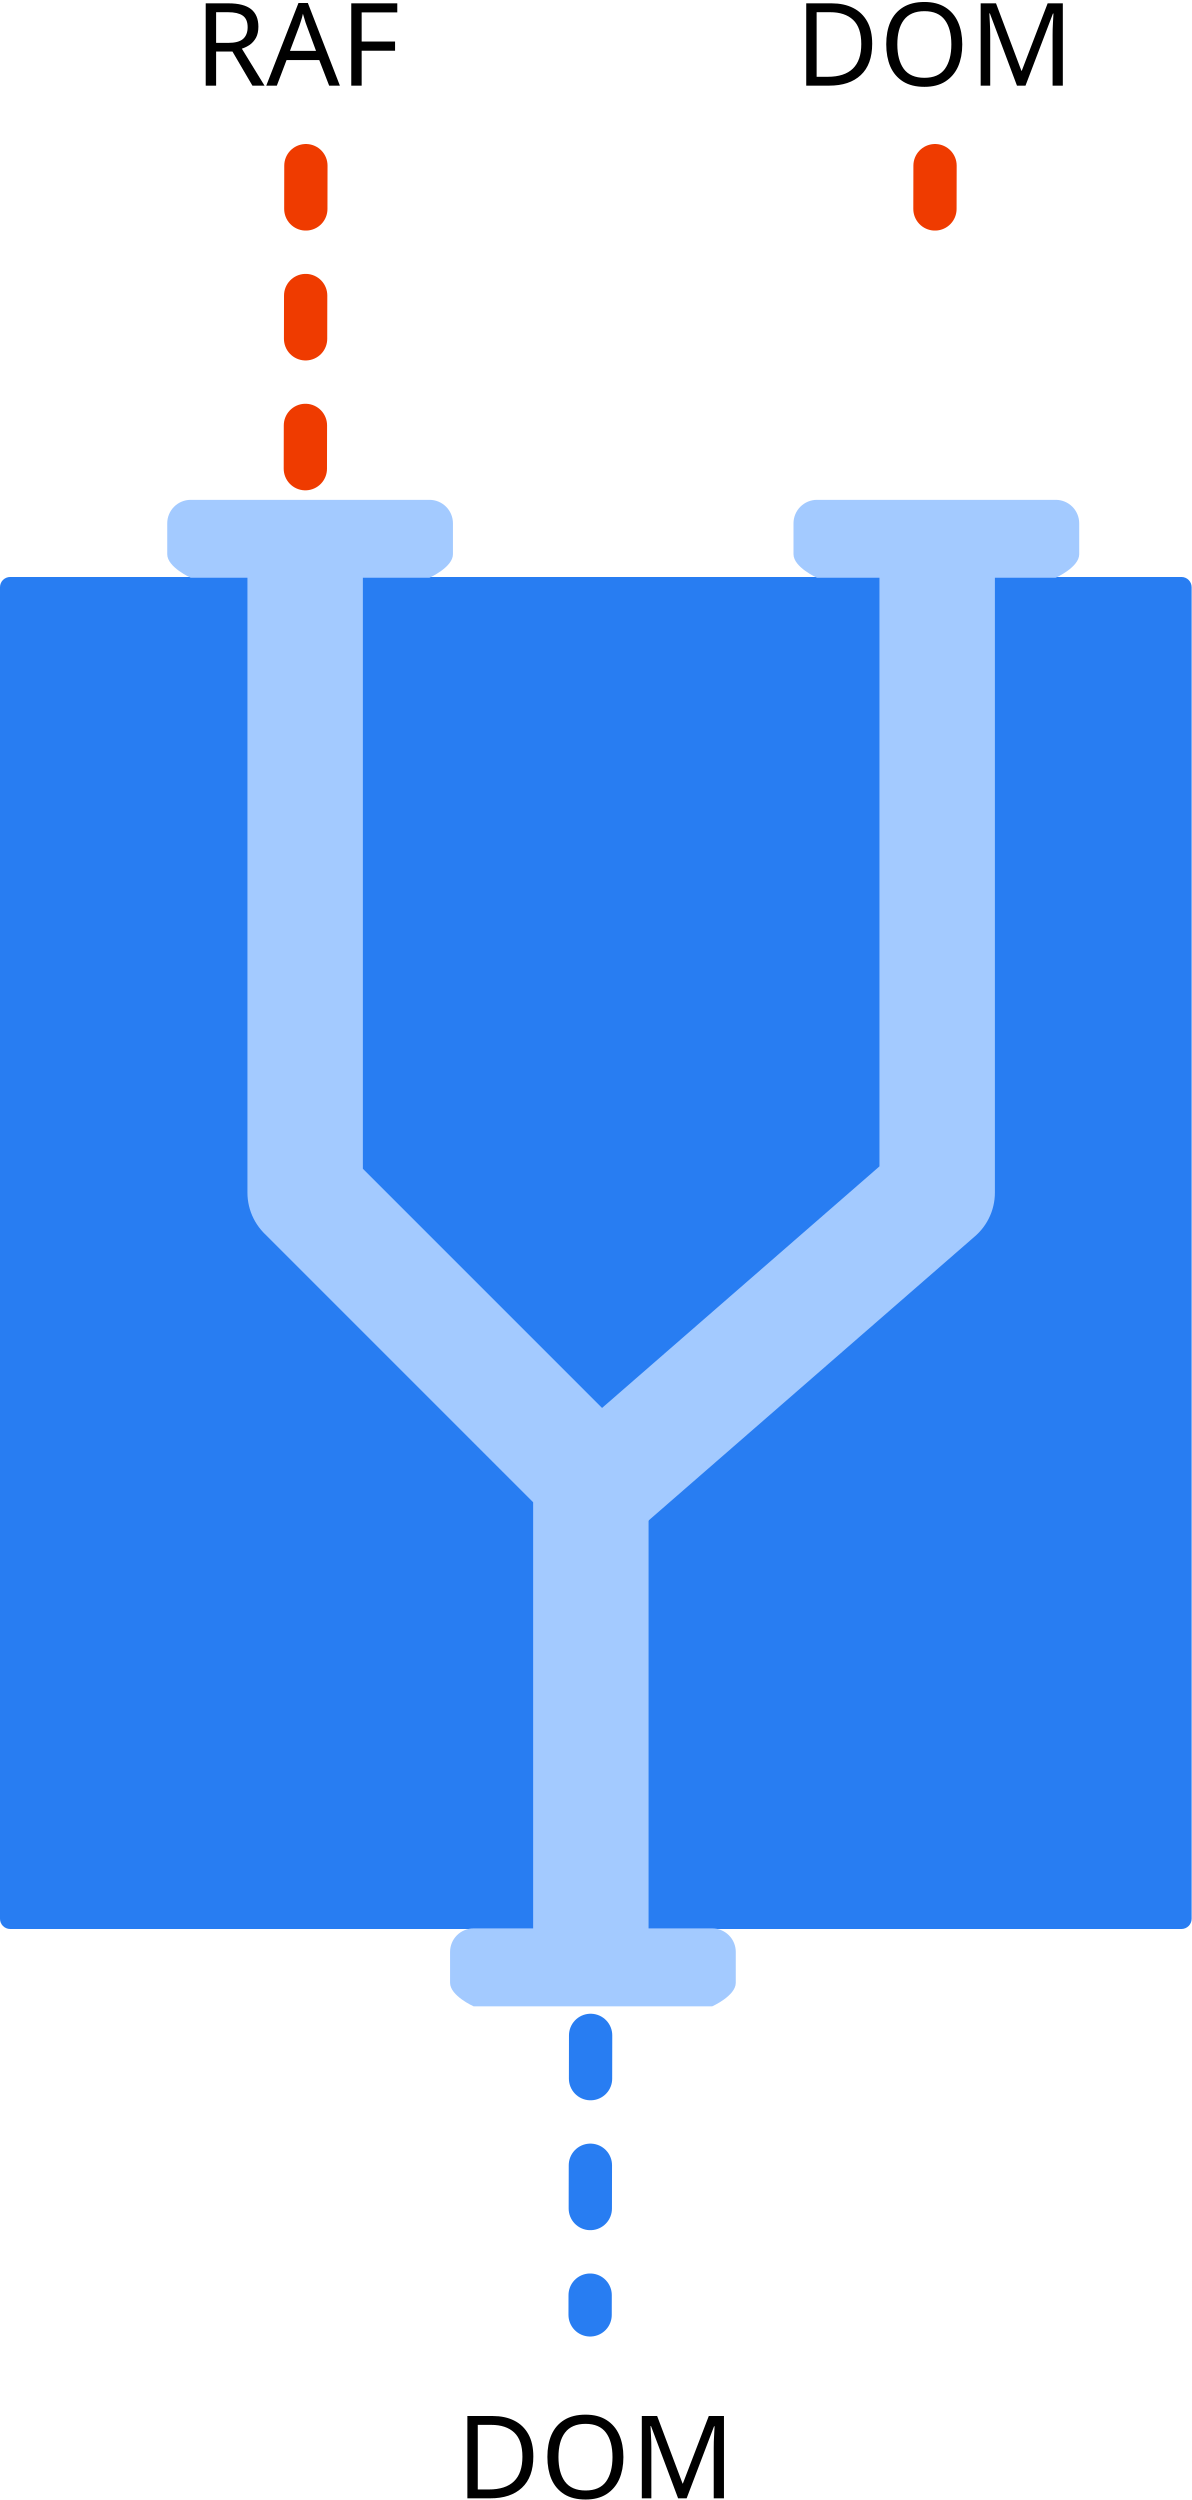
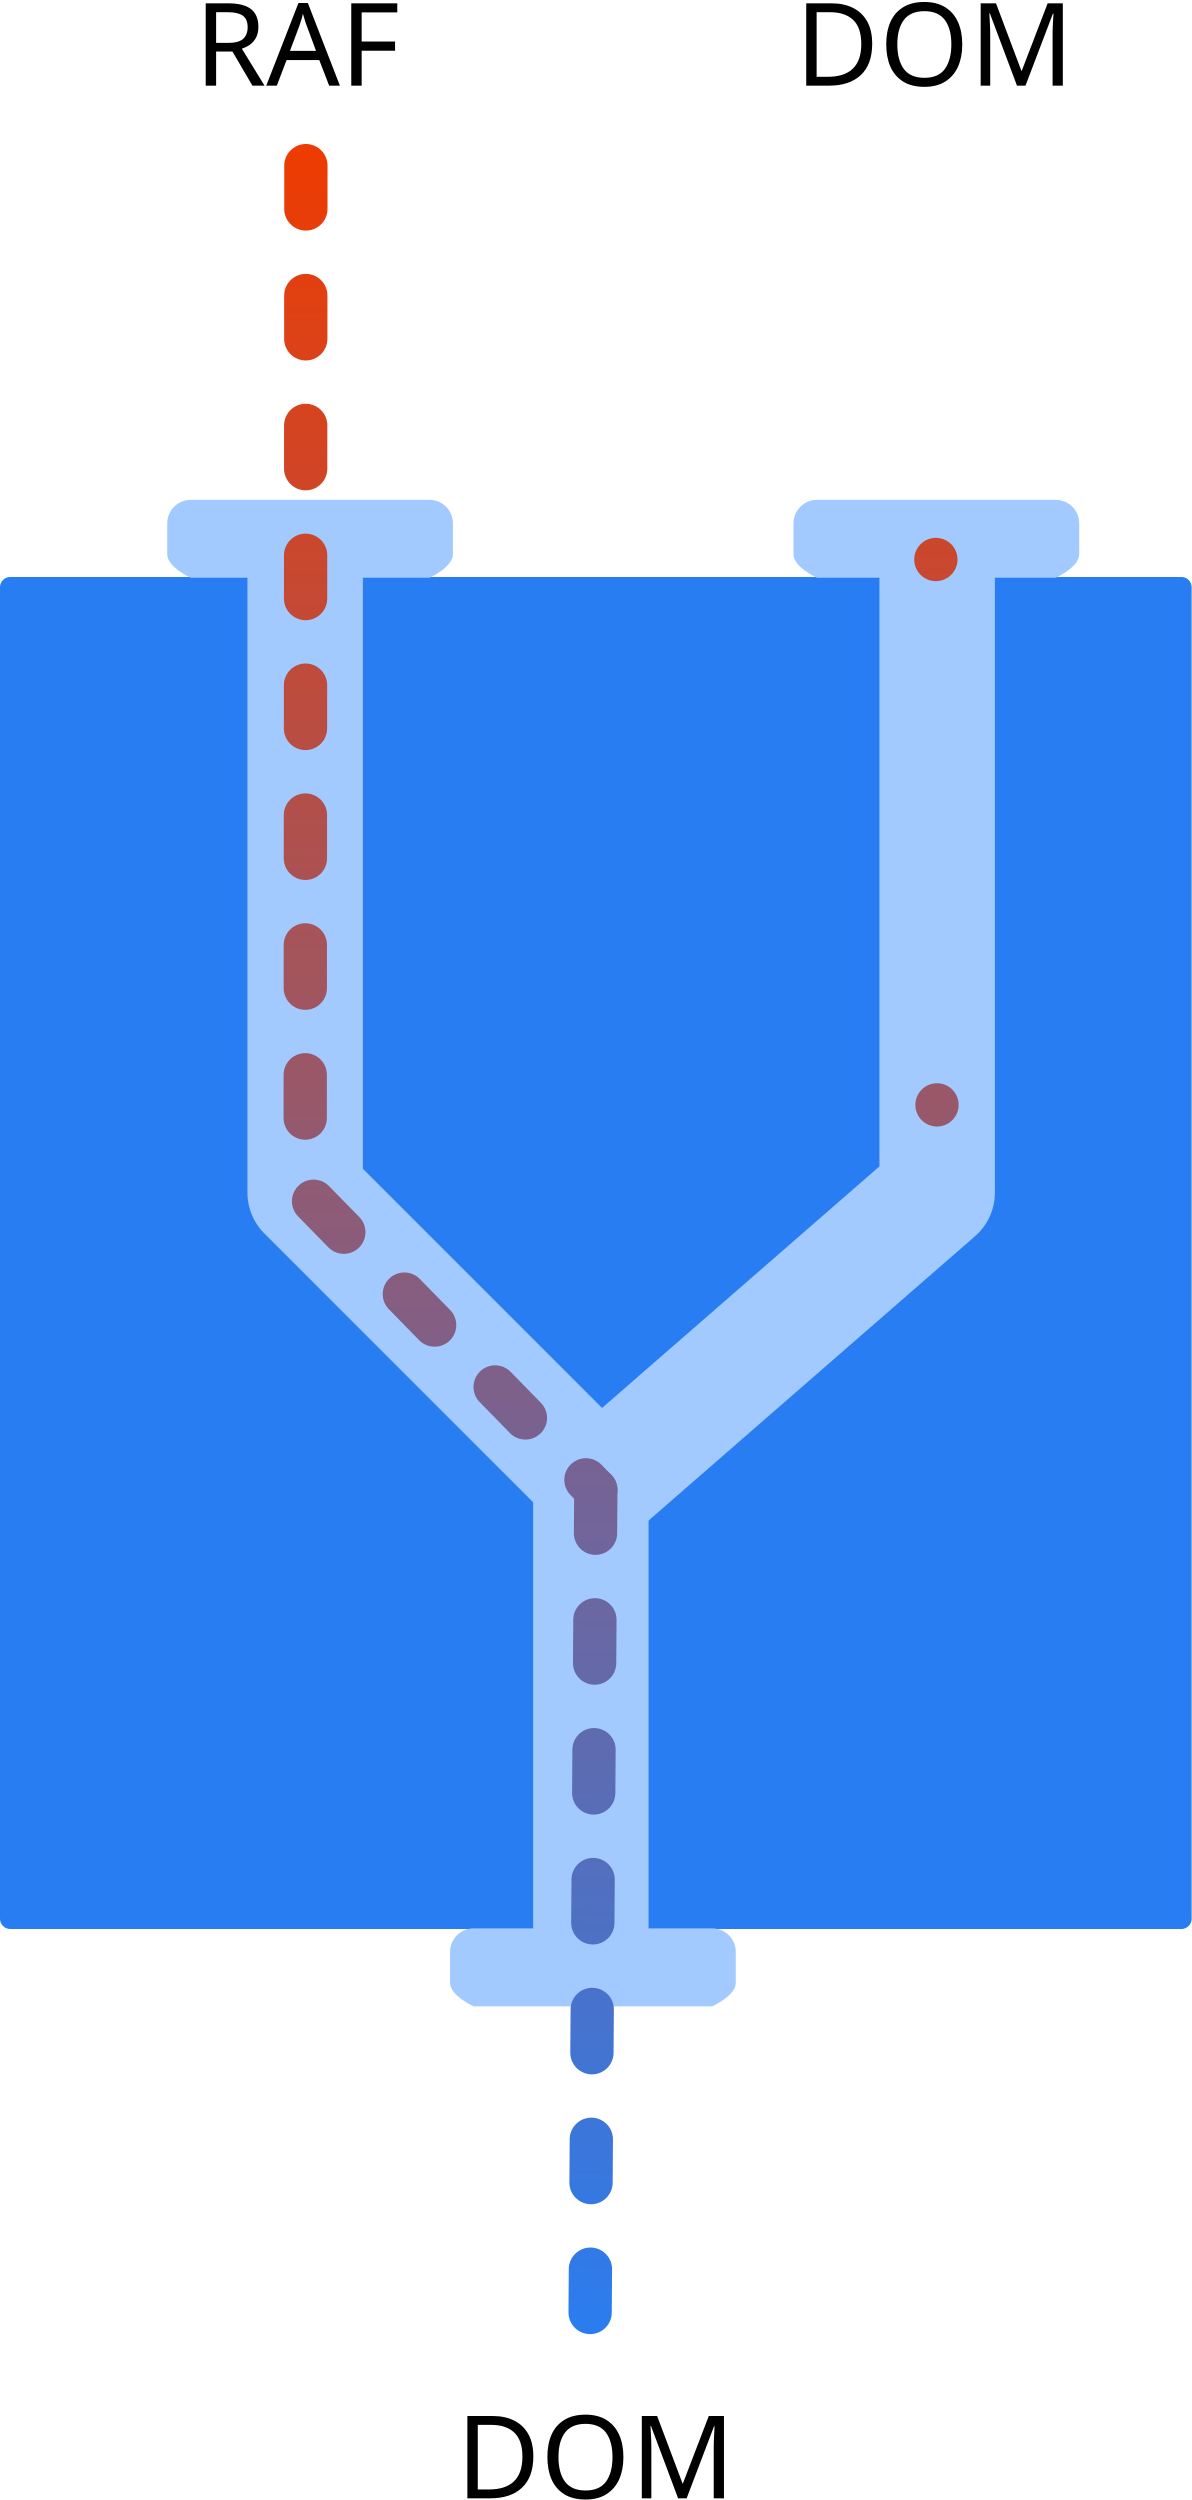
- <svg xmlns="http://www.w3.org/2000/svg" width="412.901" height="866.254" viewBox="0 0 109.247 229.196">
+ <svg xmlns="http://www.w3.org/2000/svg" xmlns:xlink="http://www.w3.org/1999/xlink" width="412.901" height="866.254" viewBox="0 0 109.247 229.196">
+   <defs>
+     <linearGradient id="a">
+       <stop offset="0" stop-color="#ef3b00" />
+       <stop offset="1" stop-color="#287df2" />
+     </linearGradient>
+     <linearGradient xlink:href="#a" id="c" gradientUnits="userSpaceOnUse" x1="210.346" y1="63.4" x2="208.934" y2="263.461" />
+     <linearGradient xlink:href="#a" id="b" x1="223.846" y1="61.408" x2="218.14" y2="266.325" gradientUnits="userSpaceOnUse" />
+     <linearGradient xlink:href="#a" id="d" x1="240.614" y1="63.642" x2="241.911" y2="265.645" gradientUnits="userSpaceOnUse" />
+   </defs>
  <g transform="translate(-170.273 -50.64)">
-     <path d="M255.996 65.826l-.068 33.036" class="dom-stream" fill="none" fill-rule="evenodd" stroke="#ef3b00" stroke-width="3.969" stroke-linecap="round" stroke-miterlimit="10" stroke-dasharray="3.969,190.5" />
    <rect ry=".935" y="103.536" x="170.273" height="123.952" width="109.247" class="appland" fill="#287df2" stroke-width=".555" />
    <text y="58.494" x="188.102" style="line-height:6.615px" font-weight="400" font-size="10.583" font-family="sans-serif" letter-spacing="0" word-spacing="0" stroke-width=".265">
      <tspan y="58.494" x="188.102">RAF</tspan>
    </text>
-     <path d="M198.317 65.826l-.068 37.534" class="raf-stream" fill="none" fill-rule="evenodd" stroke="#ef3b00" stroke-width="3.969" stroke-linecap="round" stroke-miterlimit="10" stroke-dasharray="3.969,7.938" />
    <text style="line-height:6.615px" x="212.09" y="279.686" font-weight="400" font-size="10.583" font-family="sans-serif" letter-spacing="0" word-spacing="0" stroke-width=".265">
      <tspan x="212.09" y="279.686">DOM</tspan>
    </text>
-     <path style="line-height:normal;font-variant-ligatures:normal;font-variant-position:normal;font-variant-caps:normal;font-variant-numeric:normal;font-variant-alternates:normal;font-feature-settings:normal;text-indent:0;text-align:start;text-decoration-line:none;text-decoration-style:solid;text-decoration-color:#000;text-transform:none;text-orientation:mixed;shape-padding:0;isolation:auto;mix-blend-mode:normal" d="M245.178 96.464a2.153 2.153 0 0 0-2.158 2.158v2.828c0 1.196 2.158 2.158 2.158 2.158h21.878s2.158-.962 2.158-2.158v-2.828a2.153 2.153 0 0 0-2.158-2.158zM187.763 96.464a2.153 2.153 0 0 0-2.158 2.158v2.828c0 1.196 2.158 2.158 2.158 2.158h21.878s2.158-.962 2.158-2.158v-2.828a2.153 2.153 0 0 0-2.158-2.158z" color="#000" font-weight="400" font-family="sans-serif" white-space="normal" overflow="visible" fill="#a3caff" fill-rule="evenodd" stroke-width="13.229" />
-     <path class="out-stream" d="M224.442 225.333l-.068 37.533" fill="none" fill-rule="evenodd" stroke="#287df2" stroke-width="3.969" stroke-linecap="round" stroke-miterlimit="10" stroke-dasharray="3.969,7.938" />
+     <path style="line-height:normal;font-variant-ligatures:normal;font-variant-position:normal;font-variant-caps:normal;font-variant-numeric:normal;font-variant-alternates:normal;font-feature-settings:normal;text-indent:0;text-align:start;text-decoration-line:none;text-decoration-style:solid;text-decoration-color:#000;text-transform:none;text-orientation:mixed;shape-padding:0;isolation:auto;mix-blend-mode:normal" d="M245.178 96.464a2.153 2.153 0 0 0-2.158 2.158v2.828c0 1.196 2.158 2.158 2.158 2.158h21.878s2.158-.962 2.158-2.158v-2.828a2.153 2.153 0 0 0-2.158-2.158zm-57.415 0a2.153 2.153 0 0 0-2.158 2.158v2.828c0 1.196 2.158 2.158 2.158 2.158h21.878s2.158-.962 2.158-2.158v-2.828a2.153 2.153 0 0 0-2.158-2.158z" color="#000" font-weight="400" font-family="sans-serif" white-space="normal" overflow="visible" fill="#a3caff" fill-rule="evenodd" stroke-width="13.229" />
    <path d="M198.249 103.36v56.62l26.193 26.194v41.805" fill="none" fill-rule="evenodd" stroke="#a3caff" stroke-width="10.583" stroke-linejoin="round" />
    <path style="line-height:normal;font-variant-ligatures:normal;font-variant-position:normal;font-variant-caps:normal;font-variant-numeric:normal;font-variant-alternates:normal;font-feature-settings:normal;text-indent:0;text-align:start;text-decoration-line:none;text-decoration-style:solid;text-decoration-color:#000;text-transform:none;text-orientation:mixed;shape-padding:0;isolation:auto;mix-blend-mode:normal" d="M213.692 227.433a2.153 2.153 0 0 0-2.158 2.158v2.828c0 1.196 2.158 2.158 2.158 2.158h21.878s2.158-.962 2.158-2.158v-2.828a2.153 2.153 0 0 0-2.158-2.158z" color="#000" font-weight="400" font-family="sans-serif" white-space="normal" overflow="visible" fill="#a3caff" fill-rule="evenodd" stroke-width="13.229" />
    <text style="line-height:6.615px" x="243.157" y="58.494" font-weight="400" font-size="10.583" font-family="sans-serif" letter-spacing="0" word-spacing="0" stroke-width=".265">
      <tspan x="243.157" y="58.494">DOM</tspan>
    </text>
    <path d="M256.192 103.36v56.62l-31.296 27.254" fill="none" fill-rule="evenodd" stroke="#a3caff" stroke-width="10.583" stroke-linejoin="round" />
+     <path class="stream out-stream" d="M224.896 187.234l-.522 75.632" stroke-miterlimit="10" fill="none" fill-rule="evenodd" stroke="url(#b)" stroke-width="3.969" stroke-linecap="round" stroke-dasharray="3.969,7.938" />
+     <path d="M198.317 65.826l-.068 94.154 26.647 27.254" class="stream raf-stream" stroke-miterlimit="10" fill="none" fill-rule="evenodd" stroke="url(#c)" stroke-width="3.969" stroke-linecap="round" stroke-dasharray="3.969,7.938" />
+     <path d="M255.996 65.826l.196 94.154-31.296 27.254" class="stream lf dom-stream" stroke-miterlimit="10" fill="none" fill-rule="evenodd" stroke="url(#d)" stroke-width="3.969" stroke-linecap="round" stroke-dasharray="0,50" stroke-dashoffset="13.892" />
  </g>
</svg>
